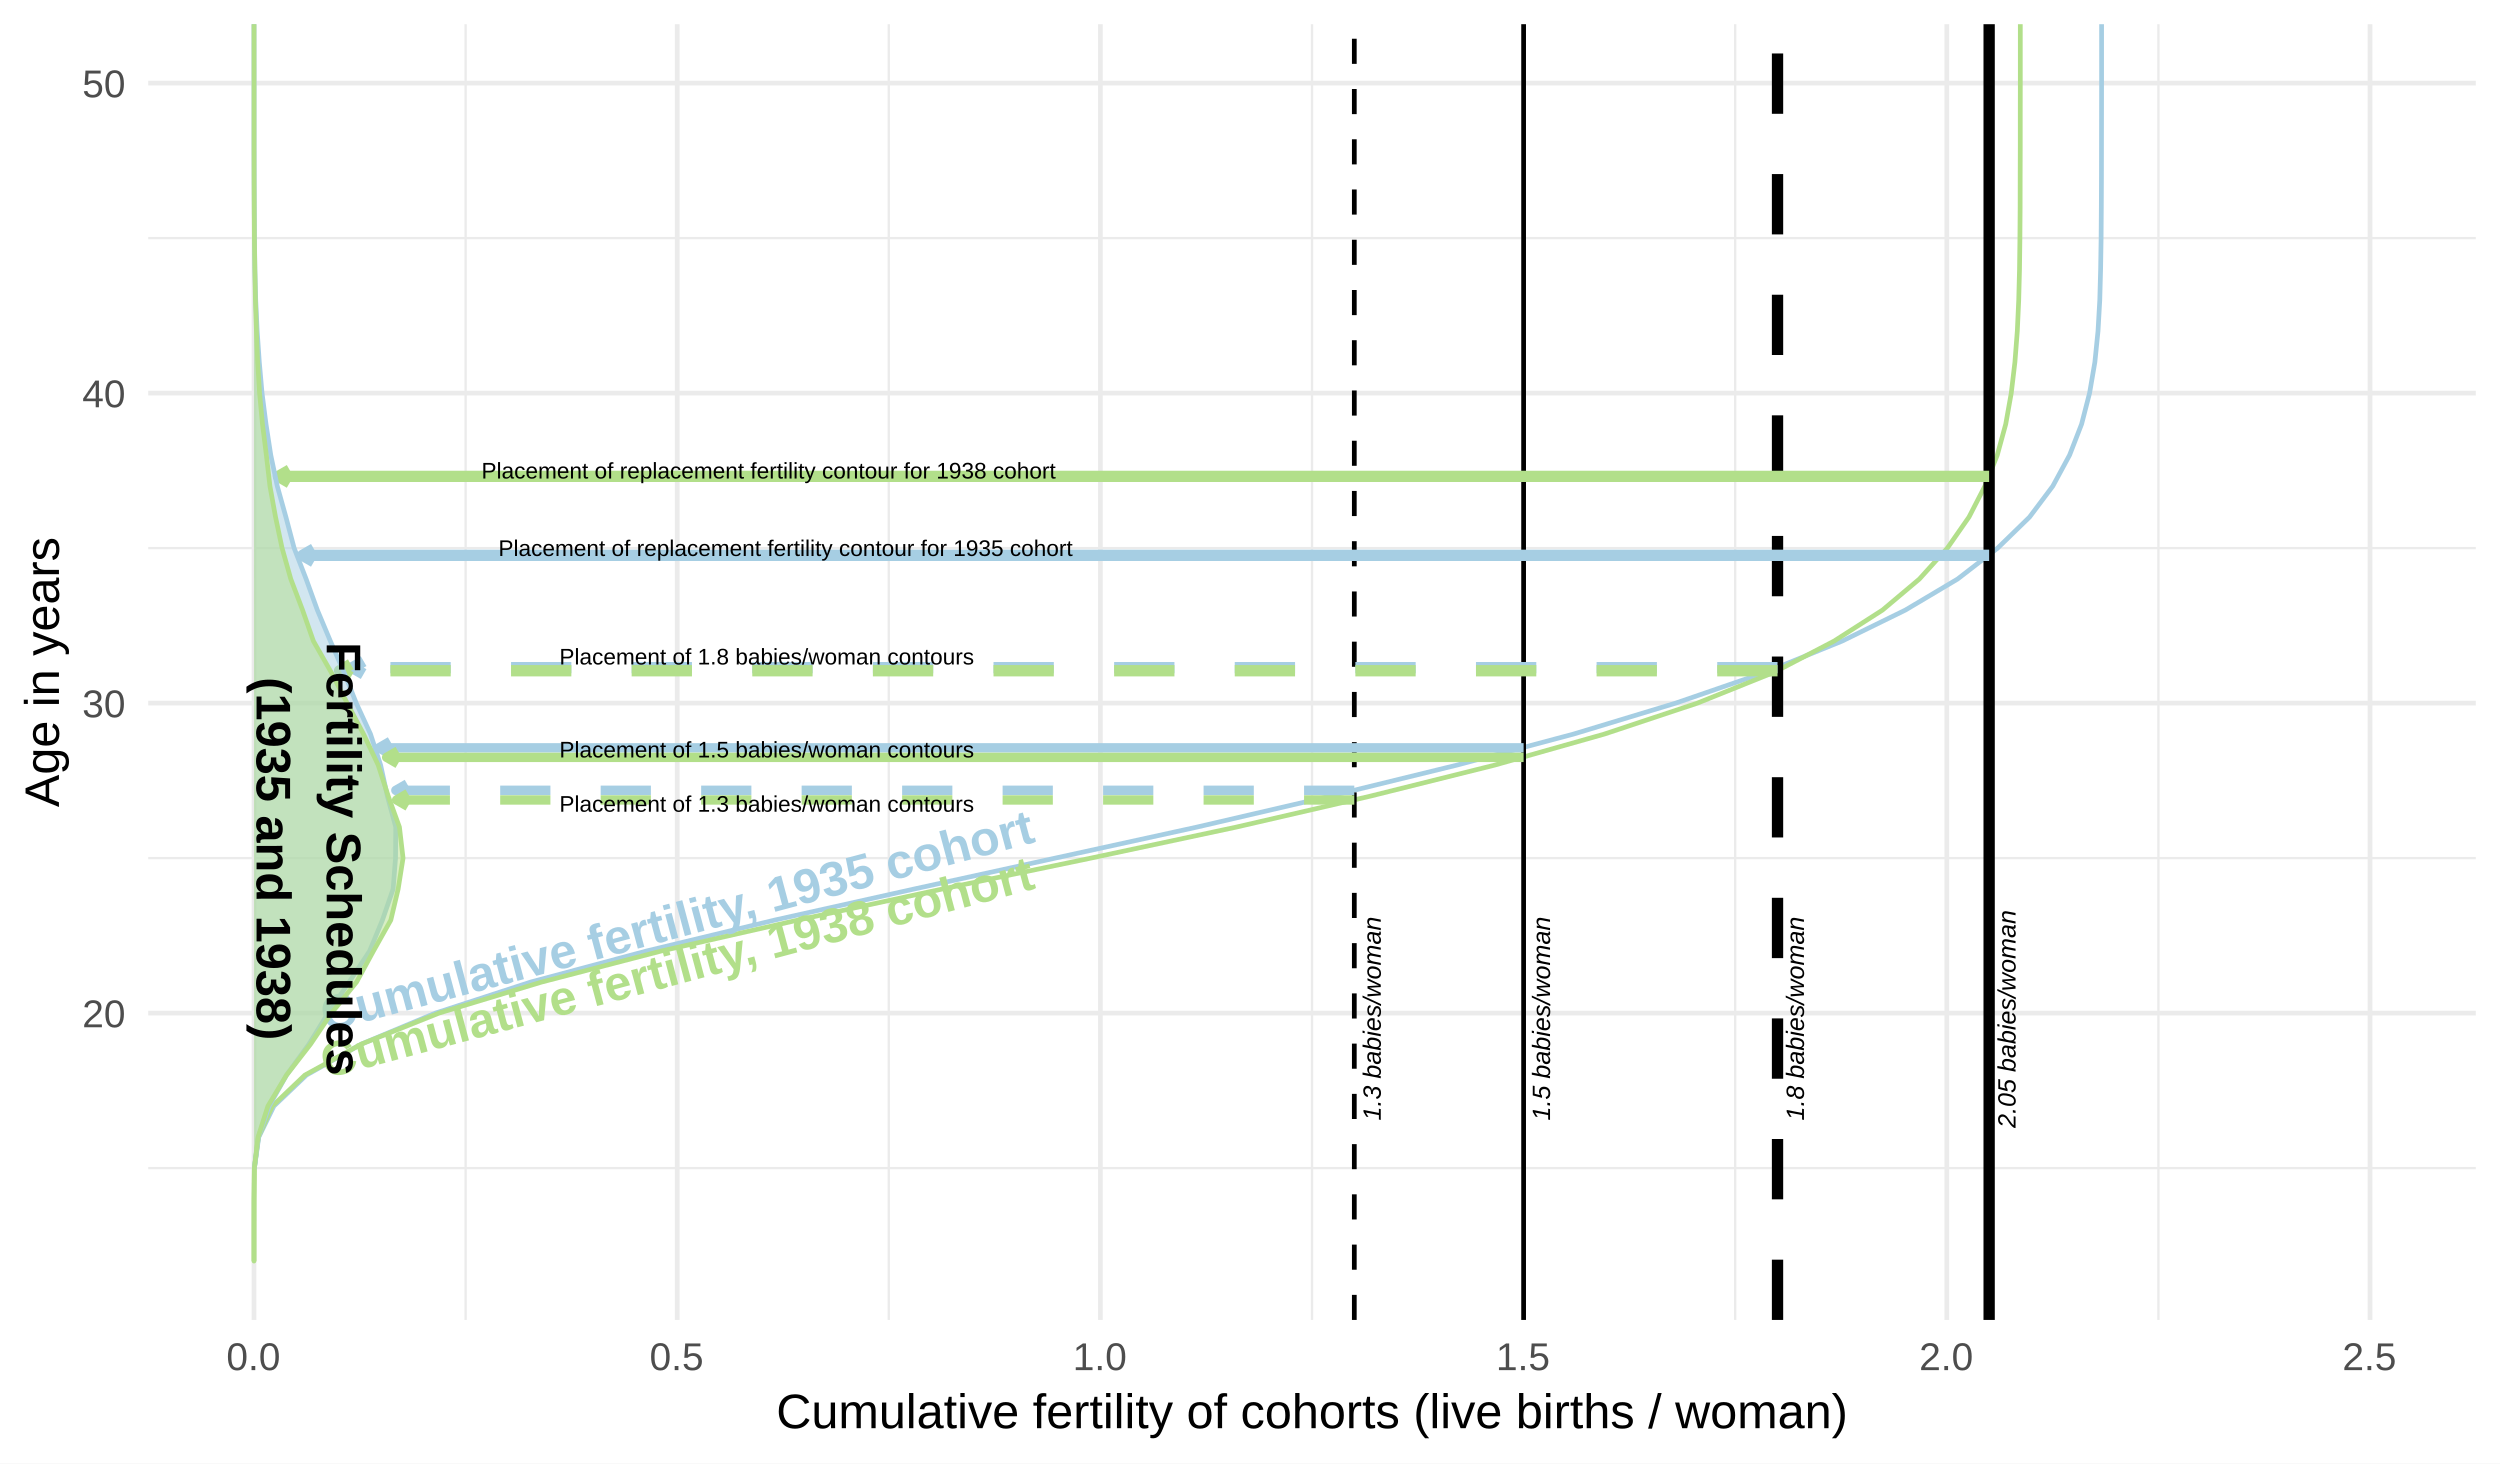
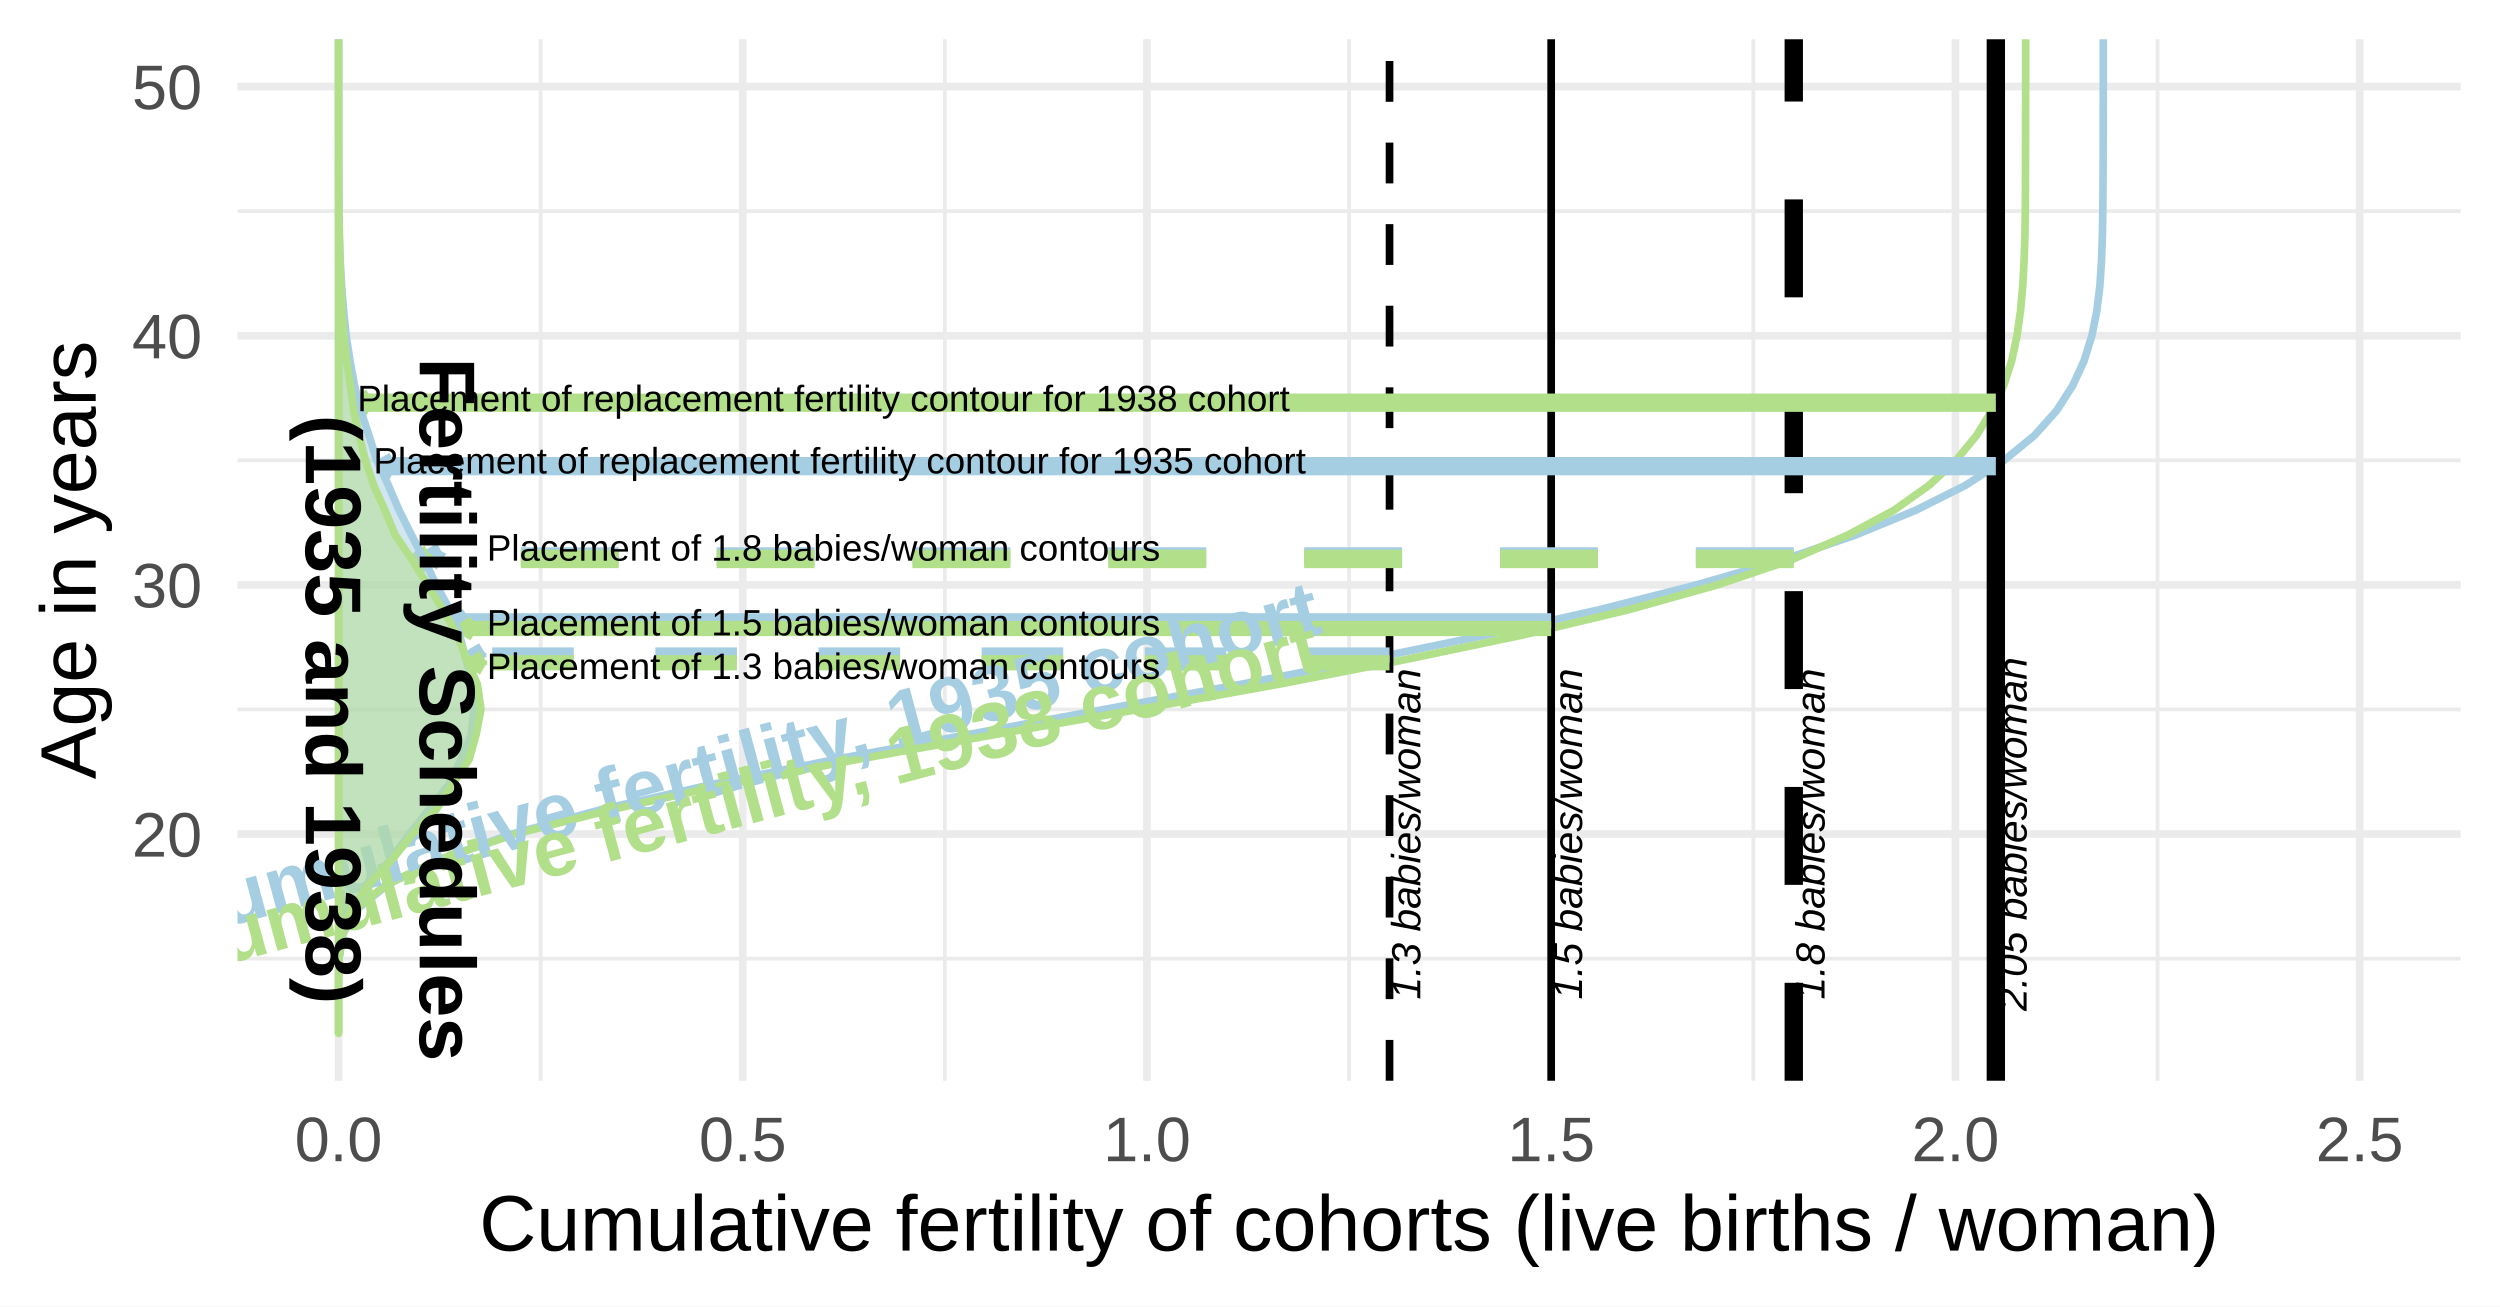
- <svg xmlns="http://www.w3.org/2000/svg" viewBox="0 0 566.25 331.50">
+ <svg xmlns="http://www.w3.org/2000/svg" viewBox="0 0 348.75 182.25">
  <defs>
    <style type="text/css">
-     line, polyline, path, rect, circle {
+     line, polyline, polygon, path, rect, circle {
      fill: none;
      stroke: #000000;
      stroke-linecap: round;
      stroke-linejoin: round;
      stroke-miterlimit: 10.00;
    }
  </style>
  </defs>
  <rect width="100%" height="100%" style="stroke: none; fill: #FFFFFF;" />
  <defs>
-     <clipPath id="cpMzMuNTY3N3w1NjAuNzcxfDI5OC45NzR8NS40Nzk0NQ==">
-       <rect x="33.57" y="5.48" width="527.20" height="293.49" />
+     <clipPath id="cpMzMuMTN8MzQzLjI3fDE1MC43Nnw1LjQ4">
+       <rect x="33.13" y="5.48" width="310.14" height="145.28" />
    </clipPath>
  </defs>
-   <polyline points="33.57,264.57 560.77,264.57 " style="stroke-width: 0.53; stroke: #EBEBEB; stroke-linecap: butt;" clip-path="url(#cpMzMuNTY3N3w1NjAuNzcxfDI5OC45NzR8NS40Nzk0NQ==)" />
-   <polyline points="33.57,194.36 560.77,194.36 " style="stroke-width: 0.53; stroke: #EBEBEB; stroke-linecap: butt;" clip-path="url(#cpMzMuNTY3N3w1NjAuNzcxfDI5OC45NzR8NS40Nzk0NQ==)" />
-   <polyline points="33.57,124.14 560.77,124.14 " style="stroke-width: 0.53; stroke: #EBEBEB; stroke-linecap: butt;" clip-path="url(#cpMzMuNTY3N3w1NjAuNzcxfDI5OC45NzR8NS40Nzk0NQ==)" />
-   <polyline points="33.57,53.93 560.77,53.93 " style="stroke-width: 0.53; stroke: #EBEBEB; stroke-linecap: butt;" clip-path="url(#cpMzMuNTY3N3w1NjAuNzcxfDI5OC45NzR8NS40Nzk0NQ==)" />
-   <polyline points="105.46,298.97 105.46,5.48 " style="stroke-width: 0.53; stroke: #EBEBEB; stroke-linecap: butt;" clip-path="url(#cpMzMuNTY3N3w1NjAuNzcxfDI5OC45NzR8NS40Nzk0NQ==)" />
-   <polyline points="201.31,298.97 201.31,5.48 " style="stroke-width: 0.53; stroke: #EBEBEB; stroke-linecap: butt;" clip-path="url(#cpMzMuNTY3N3w1NjAuNzcxfDI5OC45NzR8NS40Nzk0NQ==)" />
-   <polyline points="297.17,298.97 297.17,5.48 " style="stroke-width: 0.53; stroke: #EBEBEB; stroke-linecap: butt;" clip-path="url(#cpMzMuNTY3N3w1NjAuNzcxfDI5OC45NzR8NS40Nzk0NQ==)" />
-   <polyline points="393.02,298.97 393.02,5.48 " style="stroke-width: 0.53; stroke: #EBEBEB; stroke-linecap: butt;" clip-path="url(#cpMzMuNTY3N3w1NjAuNzcxfDI5OC45NzR8NS40Nzk0NQ==)" />
-   <polyline points="488.88,298.97 488.88,5.48 " style="stroke-width: 0.53; stroke: #EBEBEB; stroke-linecap: butt;" clip-path="url(#cpMzMuNTY3N3w1NjAuNzcxfDI5OC45NzR8NS40Nzk0NQ==)" />
-   <polyline points="33.57,229.46 560.77,229.46 " style="stroke-width: 1.07; stroke: #EBEBEB; stroke-linecap: butt;" clip-path="url(#cpMzMuNTY3N3w1NjAuNzcxfDI5OC45NzR8NS40Nzk0NQ==)" />
-   <polyline points="33.57,159.25 560.77,159.25 " style="stroke-width: 1.07; stroke: #EBEBEB; stroke-linecap: butt;" clip-path="url(#cpMzMuNTY3N3w1NjAuNzcxfDI5OC45NzR8NS40Nzk0NQ==)" />
-   <polyline points="33.57,89.03 560.77,89.03 " style="stroke-width: 1.07; stroke: #EBEBEB; stroke-linecap: butt;" clip-path="url(#cpMzMuNTY3N3w1NjAuNzcxfDI5OC45NzR8NS40Nzk0NQ==)" />
-   <polyline points="33.57,18.82 560.77,18.82 " style="stroke-width: 1.07; stroke: #EBEBEB; stroke-linecap: butt;" clip-path="url(#cpMzMuNTY3N3w1NjAuNzcxfDI5OC45NzR8NS40Nzk0NQ==)" />
-   <polyline points="57.53,298.97 57.53,5.48 " style="stroke-width: 1.07; stroke: #EBEBEB; stroke-linecap: butt;" clip-path="url(#cpMzMuNTY3N3w1NjAuNzcxfDI5OC45NzR8NS40Nzk0NQ==)" />
-   <polyline points="153.39,298.97 153.39,5.48 " style="stroke-width: 1.07; stroke: #EBEBEB; stroke-linecap: butt;" clip-path="url(#cpMzMuNTY3N3w1NjAuNzcxfDI5OC45NzR8NS40Nzk0NQ==)" />
-   <polyline points="249.24,298.97 249.24,5.48 " style="stroke-width: 1.07; stroke: #EBEBEB; stroke-linecap: butt;" clip-path="url(#cpMzMuNTY3N3w1NjAuNzcxfDI5OC45NzR8NS40Nzk0NQ==)" />
-   <polyline points="345.10,298.97 345.10,5.48 " style="stroke-width: 1.07; stroke: #EBEBEB; stroke-linecap: butt;" clip-path="url(#cpMzMuNTY3N3w1NjAuNzcxfDI5OC45NzR8NS40Nzk0NQ==)" />
-   <polyline points="440.95,298.97 440.95,5.48 " style="stroke-width: 1.07; stroke: #EBEBEB; stroke-linecap: butt;" clip-path="url(#cpMzMuNTY3N3w1NjAuNzcxfDI5OC45NzR8NS40Nzk0NQ==)" />
-   <polyline points="536.81,298.97 536.81,5.48 " style="stroke-width: 1.07; stroke: #EBEBEB; stroke-linecap: butt;" clip-path="url(#cpMzMuNTY3N3w1NjAuNzcxfDI5OC45NzR8NS40Nzk0NQ==)" />
-   <polyline points="57.62,264.57 58.61,257.55 62.04,250.53 69.40,243.51 81.85,236.48 98.64,229.46 120.19,222.44 146.36,215.42 175.45,208.40 206.96,201.38 239.02,194.36 271.13,187.33 301.33,180.31 330.01,173.29 356.40,166.27 379.56,159.25 399.93,152.23 417.22,145.21 431.57,138.18 443.38,131.16 452.47,124.14 459.69,117.12 464.96,110.10 468.76,103.08 471.48,96.06 473.29,89.03 474.49,82.01 475.20,74.99 475.60,67.97 475.79,60.95 475.90,53.93 475.95,46.91 475.98,39.88 475.99,32.86 476.00,25.84 476.01,18.82 476.01,11.80 476.01,4.78 476.01,0.00 " style="stroke-width: 1.07; stroke: #A6CEE3; stroke-linecap: butt;" clip-path="url(#cpMzMuNTY3N3w1NjAuNzcxfDI5OC45NzR8NS40Nzk0NQ==)" />
-   <polyline points="57.53,285.63 57.53,278.61 57.54,271.59 57.61,264.57 58.53,257.55 61.68,250.53 69.05,243.51 81.87,236.48 99.44,229.46 122.66,222.44 149.71,215.42 180.70,208.40 213.34,201.38 247.10,194.36 280.05,187.33 310.44,180.31 338.57,173.29 363.38,166.27 384.48,159.25 401.94,152.23 415.40,145.21 426.39,138.18 434.73,131.16 441.08,124.14 445.97,117.12 449.58,110.10 452.38,103.08 454.30,96.06 455.55,89.03 456.38,82.01 456.92,74.99 457.24,67.97 457.42,60.95 457.51,53.93 457.56,46.91 457.57,39.88 457.59,32.86 457.59,25.84 457.60,18.82 457.60,11.80 457.60,4.78 457.60,0.00 " style="stroke-width: 1.07; stroke: #B2DF8A; stroke-linecap: butt;" clip-path="url(#cpMzMuNTY3N3w1NjAuNzcxfDI5OC45NzR8NS40Nzk0NQ==)" />
-   <line x1="306.75" y1="298.97" x2="306.75" y2="5.48" style="stroke-width: 1.07; stroke-dasharray: 5.69,5.69; stroke-linecap: butt;" clip-path="url(#cpMzMuNTY3N3w1NjAuNzcxfDI5OC45NzR8NS40Nzk0NQ==)" />
-   <line x1="345.10" y1="298.97" x2="345.10" y2="5.48" style="stroke-width: 1.07; stroke-linecap: butt;" clip-path="url(#cpMzMuNTY3N3w1NjAuNzcxfDI5OC45NzR8NS40Nzk0NQ==)" />
-   <line x1="402.61" y1="298.97" x2="402.61" y2="5.48" style="stroke-width: 2.56; stroke-dasharray: 13.66,13.66; stroke-linecap: butt;" clip-path="url(#cpMzMuNTY3N3w1NjAuNzcxfDI5OC45NzR8NS40Nzk0NQ==)" />
-   <line x1="450.54" y1="298.97" x2="450.54" y2="5.48" style="stroke-width: 2.56; stroke-linecap: butt;" clip-path="url(#cpMzMuNTY3N3w1NjAuNzcxfDI5OC45NzR8NS40Nzk0NQ==)" />
-   <line x1="306.75" y1="179.01" x2="89.66" y2="179.01" style="stroke-width: 2.13; stroke: #A6CEE3; stroke-dasharray: 11.38,11.38; stroke-linecap: butt;" clip-path="url(#cpMzMuNTY3N3w1NjAuNzcxfDI5OC45NzR8NS40Nzk0NQ==)" />
-   <polyline points="92.20,177.55 89.66,179.01 92.20,180.48 " style="stroke-width: 2.13; stroke: #A6CEE3; stroke-dasharray: 11.38,11.38; stroke-linecap: butt;" clip-path="url(#cpMzMuNTY3N3w1NjAuNzcxfDI5OC45NzR8NS40Nzk0NQ==)" />
-   <line x1="345.10" y1="169.38" x2="85.84" y2="169.38" style="stroke-width: 2.13; stroke: #A6CEE3; stroke-linecap: butt;" clip-path="url(#cpMzMuNTY3N3w1NjAuNzcxfDI5OC45NzR8NS40Nzk0NQ==)" />
-   <polyline points="88.38,167.91 85.84,169.38 88.38,170.84 " style="stroke-width: 2.13; stroke: #A6CEE3; stroke-linecap: butt;" clip-path="url(#cpMzMuNTY3N3w1NjAuNzcxfDI5OC45NzR8NS40Nzk0NQ==)" />
-   <line x1="402.61" y1="151.22" x2="79.82" y2="151.22" style="stroke-width: 2.56; stroke: #A6CEE3; stroke-dasharray: 13.66,13.66; stroke-linecap: butt;" clip-path="url(#cpMzMuNTY3N3w1NjAuNzcxfDI5OC45NzR8NS40Nzk0NQ==)" />
-   <polyline points="82.36,149.75 79.82,151.22 82.36,152.68 " style="stroke-width: 2.56; stroke: #A6CEE3; stroke-dasharray: 13.66,13.66; stroke-linecap: butt;" clip-path="url(#cpMzMuNTY3N3w1NjAuNzcxfDI5OC45NzR8NS40Nzk0NQ==)" />
-   <line x1="450.54" y1="125.78" x2="68.53" y2="125.78" style="stroke-width: 2.56; stroke: #A6CEE3; stroke-linecap: butt;" clip-path="url(#cpMzMuNTY3N3w1NjAuNzcxfDI5OC45NzR8NS40Nzk0NQ==)" />
-   <polyline points="71.08,124.32 68.53,125.78 71.08,127.25 " style="stroke-width: 2.56; stroke: #A6CEE3; stroke-linecap: butt;" clip-path="url(#cpMzMuNTY3N3w1NjAuNzcxfDI5OC45NzR8NS40Nzk0NQ==)" />
-   <line x1="306.75" y1="181.19" x2="89.84" y2="181.19" style="stroke-width: 2.13; stroke: #B2DF8A; stroke-dasharray: 11.38,11.38; stroke-linecap: butt;" clip-path="url(#cpMzMuNTY3N3w1NjAuNzcxfDI5OC45NzR8NS40Nzk0NQ==)" />
-   <polyline points="92.38,179.72 89.84,181.19 92.38,182.66 " style="stroke-width: 2.13; stroke: #B2DF8A; stroke-dasharray: 11.38,11.38; stroke-linecap: butt;" clip-path="url(#cpMzMuNTY3N3w1NjAuNzcxfDI5OC45NzR8NS40Nzk0NQ==)" />
-   <line x1="345.10" y1="171.54" x2="87.58" y2="171.54" style="stroke-width: 2.13; stroke: #B2DF8A; stroke-linecap: butt;" clip-path="url(#cpMzMuNTY3N3w1NjAuNzcxfDI5OC45NzR8NS40Nzk0NQ==)" />
-   <polyline points="90.12,170.08 87.58,171.54 90.12,173.01 " style="stroke-width: 2.13; stroke: #B2DF8A; stroke-linecap: butt;" clip-path="url(#cpMzMuNTY3N3w1NjAuNzcxfDI5OC45NzR8NS40Nzk0NQ==)" />
-   <line x1="402.61" y1="151.92" x2="76.91" y2="151.92" style="stroke-width: 2.56; stroke: #B2DF8A; stroke-dasharray: 13.66,13.66; stroke-linecap: butt;" clip-path="url(#cpMzMuNTY3N3w1NjAuNzcxfDI5OC45NzR8NS40Nzk0NQ==)" />
-   <polyline points="79.45,150.45 76.91,151.92 79.45,153.39 " style="stroke-width: 2.56; stroke: #B2DF8A; stroke-dasharray: 13.66,13.66; stroke-linecap: butt;" clip-path="url(#cpMzMuNTY3N3w1NjAuNzcxfDI5OC45NzR8NS40Nzk0NQ==)" />
-   <line x1="450.54" y1="107.90" x2="63.06" y2="107.90" style="stroke-width: 2.56; stroke: #B2DF8A; stroke-linecap: butt;" clip-path="url(#cpMzMuNTY3N3w1NjAuNzcxfDI5OC45NzR8NS40Nzk0NQ==)" />
-   <polyline points="65.60,106.44 63.06,107.90 65.60,109.37 " style="stroke-width: 2.56; stroke: #B2DF8A; stroke-linecap: butt;" clip-path="url(#cpMzMuNTY3N3w1NjAuNzcxfDI5OC45NzR8NS40Nzk0NQ==)" />
-   <g clip-path="url(#cpMzMuNTY3N3w1NjAuNzcxfDI5OC45NzR8NS40Nzk0NQ==)">
-     <text transform="translate(312.74,253.81) rotate(-90)" style="font-size: 5.69px; font-style: italic; font-family: Arial;" textLength="48.70px" lengthAdjust="spacingAndGlyphs">1.3 babies/woman</text>
+   <polyline points="33.13,133.73 343.27,133.73 " style="stroke-width: 0.53; stroke: #EBEBEB; stroke-linecap: butt;" clip-path="url(#cpMzMuMTN8MzQzLjI3fDE1MC43Nnw1LjQ4)" />
+   <polyline points="33.13,98.97 343.27,98.97 " style="stroke-width: 0.53; stroke: #EBEBEB; stroke-linecap: butt;" clip-path="url(#cpMzMuMTN8MzQzLjI3fDE1MC43Nnw1LjQ4)" />
+   <polyline points="33.13,64.22 343.27,64.22 " style="stroke-width: 0.53; stroke: #EBEBEB; stroke-linecap: butt;" clip-path="url(#cpMzMuMTN8MzQzLjI3fDE1MC43Nnw1LjQ4)" />
+   <polyline points="33.13,29.46 343.27,29.46 " style="stroke-width: 0.53; stroke: #EBEBEB; stroke-linecap: butt;" clip-path="url(#cpMzMuMTN8MzQzLjI3fDE1MC43Nnw1LjQ4)" />
+   <polyline points="75.42,150.76 75.42,5.48 " style="stroke-width: 0.53; stroke: #EBEBEB; stroke-linecap: butt;" clip-path="url(#cpMzMuMTN8MzQzLjI3fDE1MC43Nnw1LjQ4)" />
+   <polyline points="131.81,150.76 131.81,5.48 " style="stroke-width: 0.53; stroke: #EBEBEB; stroke-linecap: butt;" clip-path="url(#cpMzMuMTN8MzQzLjI3fDE1MC43Nnw1LjQ4)" />
+   <polyline points="188.20,150.76 188.20,5.48 " style="stroke-width: 0.53; stroke: #EBEBEB; stroke-linecap: butt;" clip-path="url(#cpMzMuMTN8MzQzLjI3fDE1MC43Nnw1LjQ4)" />
+   <polyline points="244.59,150.76 244.59,5.48 " style="stroke-width: 0.53; stroke: #EBEBEB; stroke-linecap: butt;" clip-path="url(#cpMzMuMTN8MzQzLjI3fDE1MC43Nnw1LjQ4)" />
+   <polyline points="300.98,150.76 300.98,5.48 " style="stroke-width: 0.53; stroke: #EBEBEB; stroke-linecap: butt;" clip-path="url(#cpMzMuMTN8MzQzLjI3fDE1MC43Nnw1LjQ4)" />
+   <polyline points="33.13,116.35 343.27,116.35 " style="stroke-width: 1.07; stroke: #EBEBEB; stroke-linecap: butt;" clip-path="url(#cpMzMuMTN8MzQzLjI3fDE1MC43Nnw1LjQ4)" />
+   <polyline points="33.13,81.59 343.27,81.59 " style="stroke-width: 1.07; stroke: #EBEBEB; stroke-linecap: butt;" clip-path="url(#cpMzMuMTN8MzQzLjI3fDE1MC43Nnw1LjQ4)" />
+   <polyline points="33.13,46.84 343.27,46.84 " style="stroke-width: 1.07; stroke: #EBEBEB; stroke-linecap: butt;" clip-path="url(#cpMzMuMTN8MzQzLjI3fDE1MC43Nnw1LjQ4)" />
+   <polyline points="33.13,12.08 343.27,12.08 " style="stroke-width: 1.07; stroke: #EBEBEB; stroke-linecap: butt;" clip-path="url(#cpMzMuMTN8MzQzLjI3fDE1MC43Nnw1LjQ4)" />
+   <polyline points="47.23,150.76 47.23,5.48 " style="stroke-width: 1.07; stroke: #EBEBEB; stroke-linecap: butt;" clip-path="url(#cpMzMuMTN8MzQzLjI3fDE1MC43Nnw1LjQ4)" />
+   <polyline points="103.61,150.76 103.61,5.48 " style="stroke-width: 1.07; stroke: #EBEBEB; stroke-linecap: butt;" clip-path="url(#cpMzMuMTN8MzQzLjI3fDE1MC43Nnw1LjQ4)" />
+   <polyline points="160.00,150.76 160.00,5.48 " style="stroke-width: 1.07; stroke: #EBEBEB; stroke-linecap: butt;" clip-path="url(#cpMzMuMTN8MzQzLjI3fDE1MC43Nnw1LjQ4)" />
+   <polyline points="216.39,150.76 216.39,5.48 " style="stroke-width: 1.07; stroke: #EBEBEB; stroke-linecap: butt;" clip-path="url(#cpMzMuMTN8MzQzLjI3fDE1MC43Nnw1LjQ4)" />
+   <polyline points="272.78,150.76 272.78,5.48 " style="stroke-width: 1.07; stroke: #EBEBEB; stroke-linecap: butt;" clip-path="url(#cpMzMuMTN8MzQzLjI3fDE1MC43Nnw1LjQ4)" />
+   <polyline points="329.17,150.76 329.17,5.48 " style="stroke-width: 1.07; stroke: #EBEBEB; stroke-linecap: butt;" clip-path="url(#cpMzMuMTN8MzQzLjI3fDE1MC43Nnw1LjQ4)" />
+   <polyline points="47.28,133.73 47.86,130.25 49.88,126.78 54.21,123.30 61.53,119.83 71.41,116.35 84.08,112.88 99.48,109.40 116.59,105.92 135.13,102.45 153.99,98.97 172.88,95.50 190.65,92.02 207.52,88.55 223.04,85.07 236.67,81.59 248.65,78.12 258.82,74.64 267.27,71.17 274.21,67.69 279.56,64.22 283.81,60.74 286.91,57.27 289.14,53.79 290.74,50.31 291.81,46.84 292.51,43.36 292.93,39.89 293.16,36.41 293.28,32.94 293.34,29.46 293.37,25.99 293.39,22.51 293.40,19.03 293.40,15.56 293.41,12.08 293.41,8.61 293.41,5.13 293.41,1.66 293.41,0.00 " style="stroke-width: 1.07; stroke: #A6CEE3; stroke-linecap: butt;" clip-path="url(#cpMzMuMTN8MzQzLjI3fDE1MC43Nnw1LjQ4)" />
+   <polyline points="47.23,144.16 47.23,140.68 47.23,137.20 47.27,133.73 47.81,130.25 49.67,126.78 54.00,123.30 61.54,119.83 71.88,116.35 85.54,112.88 101.45,109.40 119.68,105.92 138.89,102.45 158.75,98.97 178.13,95.50 196.01,92.02 212.56,88.55 227.15,85.07 239.56,81.59 249.83,78.12 257.75,74.64 264.22,71.17 269.12,67.69 272.86,64.22 275.73,60.74 277.86,57.27 279.51,53.79 280.64,50.31 281.37,46.84 281.86,43.36 282.18,39.89 282.36,36.41 282.47,32.94 282.53,29.46 282.55,25.99 282.56,22.51 282.57,19.03 282.57,15.56 282.58,12.08 282.58,8.61 282.58,5.13 282.58,1.66 282.58,0.00 " style="stroke-width: 1.07; stroke: #B2DF8A; stroke-linecap: butt;" clip-path="url(#cpMzMuMTN8MzQzLjI3fDE1MC43Nnw1LjQ4)" />
+   <line x1="193.84" y1="150.76" x2="193.84" y2="5.48" style="stroke-width: 1.07; stroke-dasharray: 5.69,5.69; stroke-linecap: butt;" clip-path="url(#cpMzMuMTN8MzQzLjI3fDE1MC43Nnw1LjQ4)" />
+   <line x1="216.39" y1="150.76" x2="216.39" y2="5.48" style="stroke-width: 1.07; stroke-linecap: butt;" clip-path="url(#cpMzMuMTN8MzQzLjI3fDE1MC43Nnw1LjQ4)" />
+   <line x1="250.23" y1="150.76" x2="250.23" y2="5.48" style="stroke-width: 2.56; stroke-dasharray: 13.66,13.66; stroke-linecap: butt;" clip-path="url(#cpMzMuMTN8MzQzLjI3fDE1MC43Nnw1LjQ4)" />
+   <line x1="278.42" y1="150.76" x2="278.42" y2="5.48" style="stroke-width: 2.56; stroke-linecap: butt;" clip-path="url(#cpMzMuMTN8MzQzLjI3fDE1MC43Nnw1LjQ4)" />
+   <line x1="193.84" y1="91.38" x2="66.12" y2="91.38" style="stroke-width: 2.13; stroke: #A6CEE3; stroke-dasharray: 11.38,11.38; stroke-linecap: butt;" clip-path="url(#cpMzMuMTN8MzQzLjI3fDE1MC43Nnw1LjQ4)" />
+   <polyline points="67.38,90.65 66.12,91.38 67.38,92.10 " style="stroke-width: 2.13; stroke: #A6CEE3; stroke-dasharray: 11.38,11.38; stroke-linecap: butt;" clip-path="url(#cpMzMuMTN8MzQzLjI3fDE1MC43Nnw1LjQ4)" />
+   <line x1="216.39" y1="86.61" x2="63.88" y2="86.61" style="stroke-width: 2.13; stroke: #A6CEE3; stroke-linecap: butt;" clip-path="url(#cpMzMuMTN8MzQzLjI3fDE1MC43Nnw1LjQ4)" />
+   <polyline points="65.13,85.88 63.88,86.61 65.13,87.33 " style="stroke-width: 2.13; stroke: #A6CEE3; stroke-linecap: butt;" clip-path="url(#cpMzMuMTN8MzQzLjI3fDE1MC43Nnw1LjQ4)" />
+   <line x1="250.23" y1="77.62" x2="60.34" y2="77.62" style="stroke-width: 2.56; stroke: #A6CEE3; stroke-dasharray: 13.66,13.66; stroke-linecap: butt;" clip-path="url(#cpMzMuMTN8MzQzLjI3fDE1MC43Nnw1LjQ4)" />
+   <polyline points="61.59,76.89 60.34,77.62 61.59,78.35 " style="stroke-width: 2.56; stroke: #A6CEE3; stroke-dasharray: 13.66,13.66; stroke-linecap: butt;" clip-path="url(#cpMzMuMTN8MzQzLjI3fDE1MC43Nnw1LjQ4)" />
+   <line x1="278.42" y1="65.03" x2="53.70" y2="65.03" style="stroke-width: 2.56; stroke: #A6CEE3; stroke-linecap: butt;" clip-path="url(#cpMzMuMTN8MzQzLjI3fDE1MC43Nnw1LjQ4)" />
+   <polyline points="54.96,64.30 53.70,65.03 54.96,65.76 " style="stroke-width: 2.56; stroke: #A6CEE3; stroke-linecap: butt;" clip-path="url(#cpMzMuMTN8MzQzLjI3fDE1MC43Nnw1LjQ4)" />
+   <line x1="193.84" y1="92.46" x2="66.23" y2="92.46" style="stroke-width: 2.13; stroke: #B2DF8A; stroke-dasharray: 11.38,11.38; stroke-linecap: butt;" clip-path="url(#cpMzMuMTN8MzQzLjI3fDE1MC43Nnw1LjQ4)" />
+   <polyline points="67.49,91.73 66.23,92.46 67.49,93.18 " style="stroke-width: 2.13; stroke: #B2DF8A; stroke-dasharray: 11.38,11.38; stroke-linecap: butt;" clip-path="url(#cpMzMuMTN8MzQzLjI3fDE1MC43Nnw1LjQ4)" />
+   <line x1="216.39" y1="87.68" x2="64.90" y2="87.68" style="stroke-width: 2.13; stroke: #B2DF8A; stroke-linecap: butt;" clip-path="url(#cpMzMuMTN8MzQzLjI3fDE1MC43Nnw1LjQ4)" />
+   <polyline points="66.16,86.95 64.90,87.68 66.16,88.41 " style="stroke-width: 2.13; stroke: #B2DF8A; stroke-linecap: butt;" clip-path="url(#cpMzMuMTN8MzQzLjI3fDE1MC43Nnw1LjQ4)" />
+   <line x1="250.23" y1="77.97" x2="58.63" y2="77.97" style="stroke-width: 2.56; stroke: #B2DF8A; stroke-dasharray: 13.66,13.66; stroke-linecap: butt;" clip-path="url(#cpMzMuMTN8MzQzLjI3fDE1MC43Nnw1LjQ4)" />
+   <polyline points="59.88,77.24 58.63,77.97 59.88,78.69 " style="stroke-width: 2.56; stroke: #B2DF8A; stroke-dasharray: 13.66,13.66; stroke-linecap: butt;" clip-path="url(#cpMzMuMTN8MzQzLjI3fDE1MC43Nnw1LjQ4)" />
+   <line x1="278.42" y1="56.18" x2="50.48" y2="56.18" style="stroke-width: 2.56; stroke: #B2DF8A; stroke-linecap: butt;" clip-path="url(#cpMzMuMTN8MzQzLjI3fDE1MC43Nnw1LjQ4)" />
+   <polyline points="51.73,55.45 50.48,56.18 51.73,56.91 " style="stroke-width: 2.56; stroke: #B2DF8A; stroke-linecap: butt;" clip-path="url(#cpMzMuMTN8MzQzLjI3fDE1MC43Nnw1LjQ4)" />
+   <g clip-path="url(#cpMzMuMTN8MzQzLjI3fDE1MC43Nnw1LjQ4)">
+     <text transform="translate(198.13,139.44) rotate(-90)" style="font-size: 5.69px; font-style: italic; font-family: Arial;" textLength="46.19px" lengthAdjust="spacingAndGlyphs">1.3 babies/woman</text>
  </g>
-   <g clip-path="url(#cpMzMuNTY3N3w1NjAuNzcxfDI5OC45NzR8NS40Nzk0NQ==)">
-     <text transform="translate(351.08,253.81) rotate(-90)" style="font-size: 5.69px; font-style: italic; font-family: Arial;" textLength="48.70px" lengthAdjust="spacingAndGlyphs">1.5 babies/woman</text>
+   <g clip-path="url(#cpMzMuMTN8MzQzLjI3fDE1MC43Nnw1LjQ4)">
+     <text transform="translate(220.69,139.44) rotate(-90)" style="font-size: 5.69px; font-style: italic; font-family: Arial;" textLength="46.19px" lengthAdjust="spacingAndGlyphs">1.5 babies/woman</text>
  </g>
-   <g clip-path="url(#cpMzMuNTY3N3w1NjAuNzcxfDI5OC45NzR8NS40Nzk0NQ==)">
-     <text transform="translate(408.59,253.81) rotate(-90)" style="font-size: 5.69px; font-style: italic; font-family: Arial;" textLength="48.70px" lengthAdjust="spacingAndGlyphs">1.8 babies/woman</text>
+   <g clip-path="url(#cpMzMuMTN8MzQzLjI3fDE1MC43Nnw1LjQ4)">
+     <text transform="translate(254.52,139.44) rotate(-90)" style="font-size: 5.69px; font-style: italic; font-family: Arial;" textLength="46.19px" lengthAdjust="spacingAndGlyphs">1.8 babies/woman</text>
  </g>
-   <g clip-path="url(#cpMzMuNTY3N3w1NjAuNzcxfDI5OC45NzR8NS40Nzk0NQ==)">
-     <text transform="translate(456.52,255.48) rotate(-90)" style="font-size: 5.69px; font-style: italic; font-family: Arial;" textLength="52.03px" lengthAdjust="spacingAndGlyphs">2.05 babies/woman</text>
+   <g clip-path="url(#cpMzMuMTN8MzQzLjI3fDE1MC43Nnw1LjQ4)">
+     <text transform="translate(282.71,141.03) rotate(-90)" style="font-size: 5.69px; font-style: italic; font-family: Arial;" textLength="49.35px" lengthAdjust="spacingAndGlyphs">2.05 babies/woman</text>
  </g>
-   <g clip-path="url(#cpMzMuNTY3N3w1NjAuNzcxfDI5OC45NzR8NS40Nzk0NQ==)">
-     <text transform="translate(73.81,233.80) rotate(-15)" style="font-size: 11.04px; font-weight: bold; fill: #A6CEE3; font-family: Arial;" textLength="166.88px" lengthAdjust="spacingAndGlyphs">Cumulative fertility, 1935 cohort</text>
+   <g clip-path="url(#cpMzMuMTN8MzQzLjI3fDE1MC43Nnw1LjQ4)">
+     <text transform="translate(23.75,131.41) rotate(-15)" style="font-size: 11.04px; font-weight: bold; fill: #A6CEE3; font-family: Arial;" textLength="167.48px" lengthAdjust="spacingAndGlyphs">Cumulative fertility, 1935 cohort</text>
  </g>
-   <g clip-path="url(#cpMzMuNTY3N3w1NjAuNzcxfDI5OC45NzR8NS40Nzk0NQ==)">
-     <text transform="translate(73.81,244.33) rotate(-15)" style="font-size: 11.04px; font-weight: bold; fill: #B2DF8A; font-family: Arial;" textLength="166.88px" lengthAdjust="spacingAndGlyphs">Cumulative fertility, 1938 cohort</text>
+   <g clip-path="url(#cpMzMuMTN8MzQzLjI3fDE1MC43Nnw1LjQ4)">
+     <text transform="translate(23.75,136.63) rotate(-15)" style="font-size: 11.04px; font-weight: bold; fill: #B2DF8A; font-family: Arial;" textLength="167.48px" lengthAdjust="spacingAndGlyphs">Cumulative fertility, 1938 cohort</text>
  </g>
-   <polyline points="57.62,264.57 58.52,257.55 60.96,250.53 64.89,243.51 69.99,236.48 74.32,229.46 79.08,222.44 83.71,215.42 86.62,208.40 89.04,201.38 89.59,194.36 89.64,187.33 87.74,180.31 86.21,173.29 83.92,166.27 80.69,159.25 77.90,152.23 74.83,145.21 71.88,138.18 69.34,131.16 66.62,124.14 64.76,117.12 62.80,110.10 61.33,103.08 60.25,96.06 59.35,89.03 58.73,82.01 58.25,74.99 57.92,67.97 57.73,60.95 57.64,53.93 57.59,46.91 57.56,39.88 57.54,32.86 57.54,25.84 57.54,18.82 57.53,11.80 57.53,4.78 57.53,0.00 57.54,0.00 " style="stroke-width: 1.07; stroke: #A6CEE3; fill: #A6CEE3; fill-opacity: 0.50;" clip-path="url(#cpMzMuNTY3N3w1NjAuNzcxfDI5OC45NzR8NS40Nzk0NQ==)" />
-   <polyline points="57.53,285.63 57.53,278.61 57.54,271.59 57.61,264.57 58.45,257.55 60.68,250.53 64.90,243.51 70.36,236.48 75.09,229.46 80.76,222.44 84.58,215.42 88.52,208.40 90.18,201.38 91.29,194.36 90.47,187.33 87.93,180.31 85.66,173.29 82.34,166.27 78.63,159.25 74.99,152.23 70.99,145.21 68.53,138.18 65.87,131.16 63.89,124.14 62.41,117.12 61.14,110.10 60.33,103.08 59.45,96.06 58.79,89.03 58.36,82.01 58.08,74.99 57.85,67.97 57.72,60.95 57.62,53.93 57.58,46.91 57.55,39.88 57.54,32.86 57.54,25.84 57.54,18.82 57.54,11.80 57.53,4.78 57.53,0.00 57.53,0.00 " style="stroke-width: 1.07; stroke: #B2DF8A; fill: #B2DF8A; fill-opacity: 0.50;" clip-path="url(#cpMzMuNTY3N3w1NjAuNzcxfDI5OC45NzR8NS40Nzk0NQ==)" />
-   <g clip-path="url(#cpMzMuNTY3N3w1NjAuNzcxfDI5OC45NzR8NS40Nzk0NQ==)">
-     <text transform="translate(74.00,145.45) rotate(-270)" style="font-size: 11.04px; font-weight: bold; font-family: Arial;" textLength="97.81px" lengthAdjust="spacingAndGlyphs">Fertility Schedules</text>
+   <polygon points="47.28,133.73 47.81,130.25 49.25,126.78 51.55,123.30 54.55,119.83 57.10,116.35 59.90,112.88 62.62,109.40 64.34,105.92 65.76,102.45 66.09,98.97 66.11,95.50 65.00,92.02 64.10,88.55 62.75,85.07 60.85,81.59 59.21,78.12 57.40,74.64 55.67,71.17 54.17,67.69 52.57,64.22 51.47,60.74 50.32,57.27 49.46,53.79 48.82,50.31 48.29,46.84 47.93,43.36 47.65,39.89 47.46,36.41 47.34,32.94 47.29,29.46 47.26,25.99 47.24,22.51 47.23,19.03 47.23,15.56 47.23,12.08 47.23,8.61 47.23,5.13 47.23,1.66 47.23,0.00 47.23,0.00 " style="stroke-width: 1.07; stroke: #A6CEE3; fill: #A6CEE3; fill-opacity: 0.50;" clip-path="url(#cpMzMuMTN8MzQzLjI3fDE1MC43Nnw1LjQ4)" />
+   <polygon points="47.23,144.16 47.23,140.68 47.23,137.20 47.27,133.73 47.77,130.25 49.08,126.78 51.56,123.30 54.77,119.83 57.56,116.35 60.89,112.88 63.14,109.40 65.45,105.92 66.43,102.45 67.09,98.97 66.61,95.50 65.11,92.02 63.78,88.55 61.82,85.07 59.64,81.59 57.50,78.12 55.14,74.64 53.69,71.17 52.13,67.69 50.97,64.22 50.10,60.74 49.35,57.27 48.87,53.79 48.35,50.31 47.96,46.84 47.71,43.36 47.55,39.89 47.41,36.41 47.33,32.94 47.28,29.46 47.25,25.99 47.24,22.51 47.23,19.03 47.23,15.56 47.23,12.08 47.23,8.61 47.23,5.13 47.23,1.66 47.23,0.00 47.23,0.00 " style="stroke-width: 1.07; stroke: #B2DF8A; fill: #B2DF8A; fill-opacity: 0.50;" clip-path="url(#cpMzMuMTN8MzQzLjI3fDE1MC43Nnw1LjQ4)" />
+   <g clip-path="url(#cpMzMuMTN8MzQzLjI3fDE1MC43Nnw1LjQ4)">
+     <text transform="translate(58.55,49.89) rotate(-270)" style="font-size: 11.04px; font-weight: bold; font-family: Arial;" textLength="98.16px" lengthAdjust="spacingAndGlyphs">Fertility Schedules</text>
  </g>
-   <g clip-path="url(#cpMzMuNTY3N3w1NjAuNzcxfDI5OC45NzR8NS40Nzk0NQ==)">
-     <text transform="translate(58.11,153.39) rotate(-270)" style="font-size: 11.04px; font-weight: bold; font-family: Arial;" textLength="81.94px" lengthAdjust="spacingAndGlyphs">(1935 and 1938)</text>
+   <g clip-path="url(#cpMzMuMTN8MzQzLjI3fDE1MC43Nnw1LjQ4)">
+     <text transform="translate(42.66,57.86) rotate(-270)" style="font-size: 11.04px; font-weight: bold; font-family: Arial;" textLength="82.23px" lengthAdjust="spacingAndGlyphs">(1935 and 1938)</text>
  </g>
-   <g clip-path="url(#cpMzMuNTY3N3w1NjAuNzcxfDI5OC45NzR8NS40Nzk0NQ==)">
-     <text x="109.05" y="108.38" style="font-size: 5.12px; font-family: Arial;" textLength="127.01px" lengthAdjust="spacingAndGlyphs">Placement of replacement fertility contour for 1938 cohort</text>
+   <g clip-path="url(#cpMzMuMTN8MzQzLjI3fDE1MC43Nnw1LjQ4)">
+     <text x="49.85" y="57.36" style="font-size: 5.12px; font-family: Arial;" textLength="130.10px" lengthAdjust="spacingAndGlyphs">Placement of replacement fertility contour for 1938 cohort</text>
  </g>
-   <g clip-path="url(#cpMzMuNTY3N3w1NjAuNzcxfDI5OC45NzR8NS40Nzk0NQ==)">
-     <text x="112.89" y="125.93" style="font-size: 5.12px; font-family: Arial;" textLength="127.01px" lengthAdjust="spacingAndGlyphs">Placement of replacement fertility contour for 1935 cohort</text>
+   <g clip-path="url(#cpMzMuMTN8MzQzLjI3fDE1MC43Nnw1LjQ4)">
+     <text x="52.10" y="66.05" style="font-size: 5.12px; font-family: Arial;" textLength="130.10px" lengthAdjust="spacingAndGlyphs">Placement of replacement fertility contour for 1935 cohort</text>
  </g>
-   <g clip-path="url(#cpMzMuNTY3N3w1NjAuNzcxfDI5OC45NzR8NS40Nzk0NQ==)">
-     <text x="126.70" y="150.51" style="font-size: 5.12px; font-family: Arial;" textLength="91.72px" lengthAdjust="spacingAndGlyphs">Placement of 1.8 babies/woman contours</text>
+   <g clip-path="url(#cpMzMuMTN8MzQzLjI3fDE1MC43Nnw1LjQ4)">
+     <text x="67.92" y="78.21" style="font-size: 5.12px; font-family: Arial;" textLength="93.95px" lengthAdjust="spacingAndGlyphs">Placement of 1.8 babies/woman contours</text>
  </g>
-   <g clip-path="url(#cpMzMuNTY3N3w1NjAuNzcxfDI5OC45NzR8NS40Nzk0NQ==)">
-     <text x="126.70" y="171.57" style="font-size: 5.12px; font-family: Arial;" textLength="91.72px" lengthAdjust="spacingAndGlyphs">Placement of 1.5 babies/woman contours</text>
+   <g clip-path="url(#cpMzMuMTN8MzQzLjI3fDE1MC43Nnw1LjQ4)">
+     <text x="67.92" y="88.64" style="font-size: 5.12px; font-family: Arial;" textLength="93.95px" lengthAdjust="spacingAndGlyphs">Placement of 1.5 babies/woman contours</text>
  </g>
-   <g clip-path="url(#cpMzMuNTY3N3w1NjAuNzcxfDI5OC45NzR8NS40Nzk0NQ==)">
-     <text x="126.70" y="183.86" style="font-size: 5.12px; font-family: Arial;" textLength="91.72px" lengthAdjust="spacingAndGlyphs">Placement of 1.3 babies/woman contours</text>
+   <g clip-path="url(#cpMzMuMTN8MzQzLjI3fDE1MC43Nnw1LjQ4)">
+     <text x="67.92" y="94.72" style="font-size: 5.12px; font-family: Arial;" textLength="93.95px" lengthAdjust="spacingAndGlyphs">Placement of 1.3 babies/woman contours</text>
  </g>
  <defs>
-     <clipPath id="cpMHw1NjYuMjV8MzMxLjV8MA==">
-       <rect x="0.00" y="0.00" width="566.25" height="331.50" />
+     <clipPath id="cpMC4wMHwzNDguNzV8MTgyLjI1fDAuMDA=">
+       <rect x="0.00" y="0.00" width="348.75" height="182.25" />
    </clipPath>
  </defs>
-   <g clip-path="url(#cpMHw1NjYuMjV8MzMxLjV8MA==)">
-     <text x="18.63" y="232.68" style="font-size: 8.80px; fill: #4D4D4D; font-family: Arial;" textLength="10.01px" lengthAdjust="spacingAndGlyphs">20</text>
+   <g clip-path="url(#cpMC4wMHwzNDguNzV8MTgyLjI1fDAuMDA=)">
+     <text x="18.41" y="119.50" style="font-size: 8.80px; fill: #4D4D4D; font-family: Arial;" textLength="9.79px" lengthAdjust="spacingAndGlyphs">20</text>
  </g>
-   <g clip-path="url(#cpMHw1NjYuMjV8MzMxLjV8MA==)">
-     <text x="18.63" y="162.47" style="font-size: 8.80px; fill: #4D4D4D; font-family: Arial;" textLength="10.01px" lengthAdjust="spacingAndGlyphs">30</text>
+   <g clip-path="url(#cpMC4wMHwzNDguNzV8MTgyLjI1fDAuMDA=)">
+     <text x="18.41" y="84.74" style="font-size: 8.80px; fill: #4D4D4D; font-family: Arial;" textLength="9.79px" lengthAdjust="spacingAndGlyphs">30</text>
  </g>
-   <g clip-path="url(#cpMHw1NjYuMjV8MzMxLjV8MA==)">
-     <text x="18.63" y="92.25" style="font-size: 8.80px; fill: #4D4D4D; font-family: Arial;" textLength="10.01px" lengthAdjust="spacingAndGlyphs">40</text>
+   <g clip-path="url(#cpMC4wMHwzNDguNzV8MTgyLjI1fDAuMDA=)">
+     <text x="18.41" y="49.99" style="font-size: 8.80px; fill: #4D4D4D; font-family: Arial;" textLength="9.79px" lengthAdjust="spacingAndGlyphs">40</text>
  </g>
-   <g clip-path="url(#cpMHw1NjYuMjV8MzMxLjV8MA==)">
-     <text x="18.63" y="22.04" style="font-size: 8.80px; fill: #4D4D4D; font-family: Arial;" textLength="10.01px" lengthAdjust="spacingAndGlyphs">50</text>
+   <g clip-path="url(#cpMC4wMHwzNDguNzV8MTgyLjI1fDAuMDA=)">
+     <text x="18.41" y="15.23" style="font-size: 8.80px; fill: #4D4D4D; font-family: Arial;" textLength="9.79px" lengthAdjust="spacingAndGlyphs">50</text>
  </g>
-   <g clip-path="url(#cpMHw1NjYuMjV8MzMxLjV8MA==)">
-     <text x="51.28" y="310.34" style="font-size: 8.80px; fill: #4D4D4D; font-family: Arial;" textLength="12.51px" lengthAdjust="spacingAndGlyphs">0.0</text>
+   <g clip-path="url(#cpMC4wMHwzNDguNzV8MTgyLjI1fDAuMDA=)">
+     <text x="41.11" y="161.99" style="font-size: 8.80px; fill: #4D4D4D; font-family: Arial;" textLength="12.23px" lengthAdjust="spacingAndGlyphs">0.0</text>
  </g>
-   <g clip-path="url(#cpMHw1NjYuMjV8MzMxLjV8MA==)">
-     <text x="147.13" y="310.34" style="font-size: 8.80px; fill: #4D4D4D; font-family: Arial;" textLength="12.51px" lengthAdjust="spacingAndGlyphs">0.5</text>
+   <g clip-path="url(#cpMC4wMHwzNDguNzV8MTgyLjI1fDAuMDA=)">
+     <text x="97.50" y="161.99" style="font-size: 8.80px; fill: #4D4D4D; font-family: Arial;" textLength="12.23px" lengthAdjust="spacingAndGlyphs">0.5</text>
  </g>
-   <g clip-path="url(#cpMHw1NjYuMjV8MzMxLjV8MA==)">
-     <text x="242.99" y="310.34" style="font-size: 8.80px; fill: #4D4D4D; font-family: Arial;" textLength="12.51px" lengthAdjust="spacingAndGlyphs">1.0</text>
+   <g clip-path="url(#cpMC4wMHwzNDguNzV8MTgyLjI1fDAuMDA=)">
+     <text x="153.89" y="161.99" style="font-size: 8.80px; fill: #4D4D4D; font-family: Arial;" textLength="12.23px" lengthAdjust="spacingAndGlyphs">1.0</text>
  </g>
-   <g clip-path="url(#cpMHw1NjYuMjV8MzMxLjV8MA==)">
-     <text x="338.84" y="310.34" style="font-size: 8.80px; fill: #4D4D4D; font-family: Arial;" textLength="12.51px" lengthAdjust="spacingAndGlyphs">1.5</text>
+   <g clip-path="url(#cpMC4wMHwzNDguNzV8MTgyLjI1fDAuMDA=)">
+     <text x="210.28" y="161.99" style="font-size: 8.80px; fill: #4D4D4D; font-family: Arial;" textLength="12.23px" lengthAdjust="spacingAndGlyphs">1.5</text>
  </g>
-   <g clip-path="url(#cpMHw1NjYuMjV8MzMxLjV8MA==)">
-     <text x="434.70" y="310.34" style="font-size: 8.80px; fill: #4D4D4D; font-family: Arial;" textLength="12.51px" lengthAdjust="spacingAndGlyphs">2.0</text>
+   <g clip-path="url(#cpMC4wMHwzNDguNzV8MTgyLjI1fDAuMDA=)">
+     <text x="266.67" y="161.99" style="font-size: 8.80px; fill: #4D4D4D; font-family: Arial;" textLength="12.23px" lengthAdjust="spacingAndGlyphs">2.0</text>
  </g>
-   <g clip-path="url(#cpMHw1NjYuMjV8MzMxLjV8MA==)">
-     <text x="530.55" y="310.34" style="font-size: 8.80px; fill: #4D4D4D; font-family: Arial;" textLength="12.51px" lengthAdjust="spacingAndGlyphs">2.5</text>
+   <g clip-path="url(#cpMC4wMHwzNDguNzV8MTgyLjI1fDAuMDA=)">
+     <text x="323.06" y="161.99" style="font-size: 8.80px; fill: #4D4D4D; font-family: Arial;" textLength="12.23px" lengthAdjust="spacingAndGlyphs">2.5</text>
  </g>
-   <g clip-path="url(#cpMHw1NjYuMjV8MzMxLjV8MA==)">
-     <text x="175.83" y="323.49" style="font-size: 11.00px; font-family: Arial;" textLength="242.69px" lengthAdjust="spacingAndGlyphs">Cumulative fertility of cohorts (live births / woman)</text>
+   <g clip-path="url(#cpMC4wMHwzNDguNzV8MTgyLjI1fDAuMDA=)">
+     <text x="66.86" y="174.46" style="font-size: 11.00px; font-family: Arial;" textLength="242.69px" lengthAdjust="spacingAndGlyphs">Cumulative fertility of cohorts (live births / woman)</text>
  </g>
-   <g clip-path="url(#cpMHw1NjYuMjV8MzMxLjV8MA==)">
-     <text transform="translate(13.35,182.80) rotate(-90)" style="font-size: 11.00px; font-family: Arial;" textLength="61.14px" lengthAdjust="spacingAndGlyphs">Age in years</text>
+   <g clip-path="url(#cpMC4wMHwzNDguNzV8MTgyLjI1fDAuMDA=)">
+     <text transform="translate(13.35,108.69) rotate(-90)" style="font-size: 11.00px; font-family: Arial;" textLength="61.14px" lengthAdjust="spacingAndGlyphs">Age in years</text>
  </g>
</svg>
